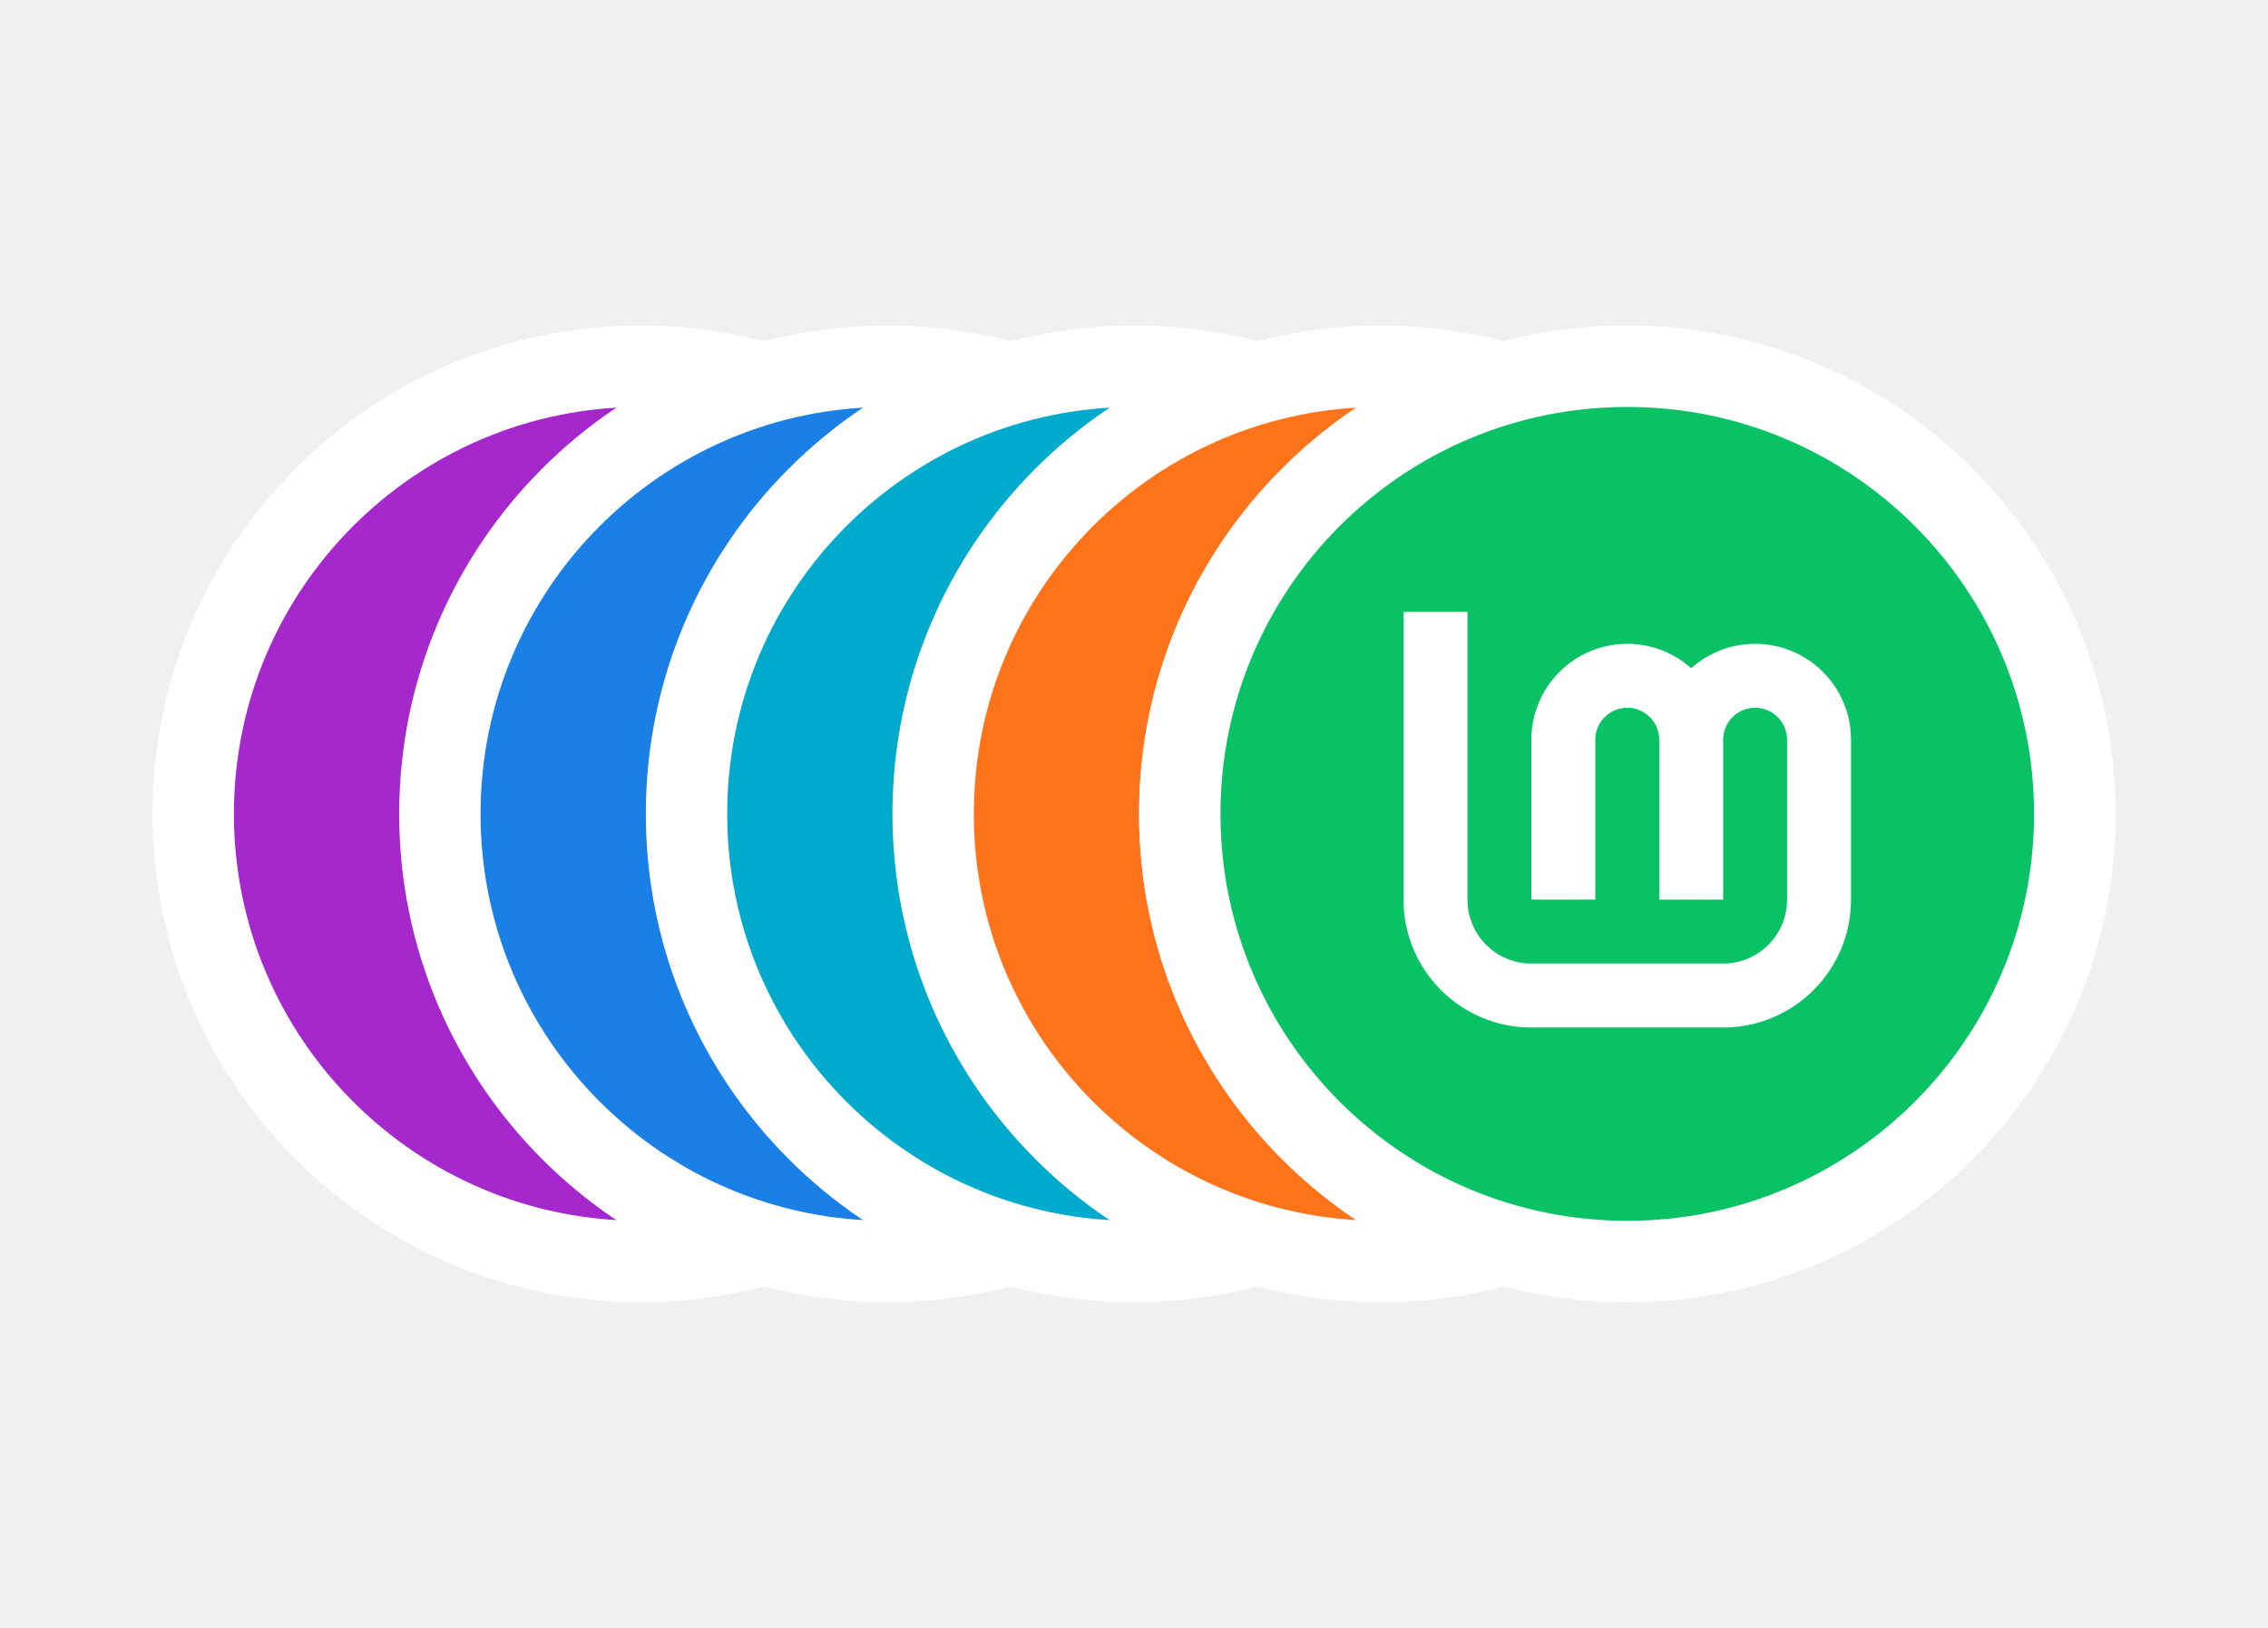
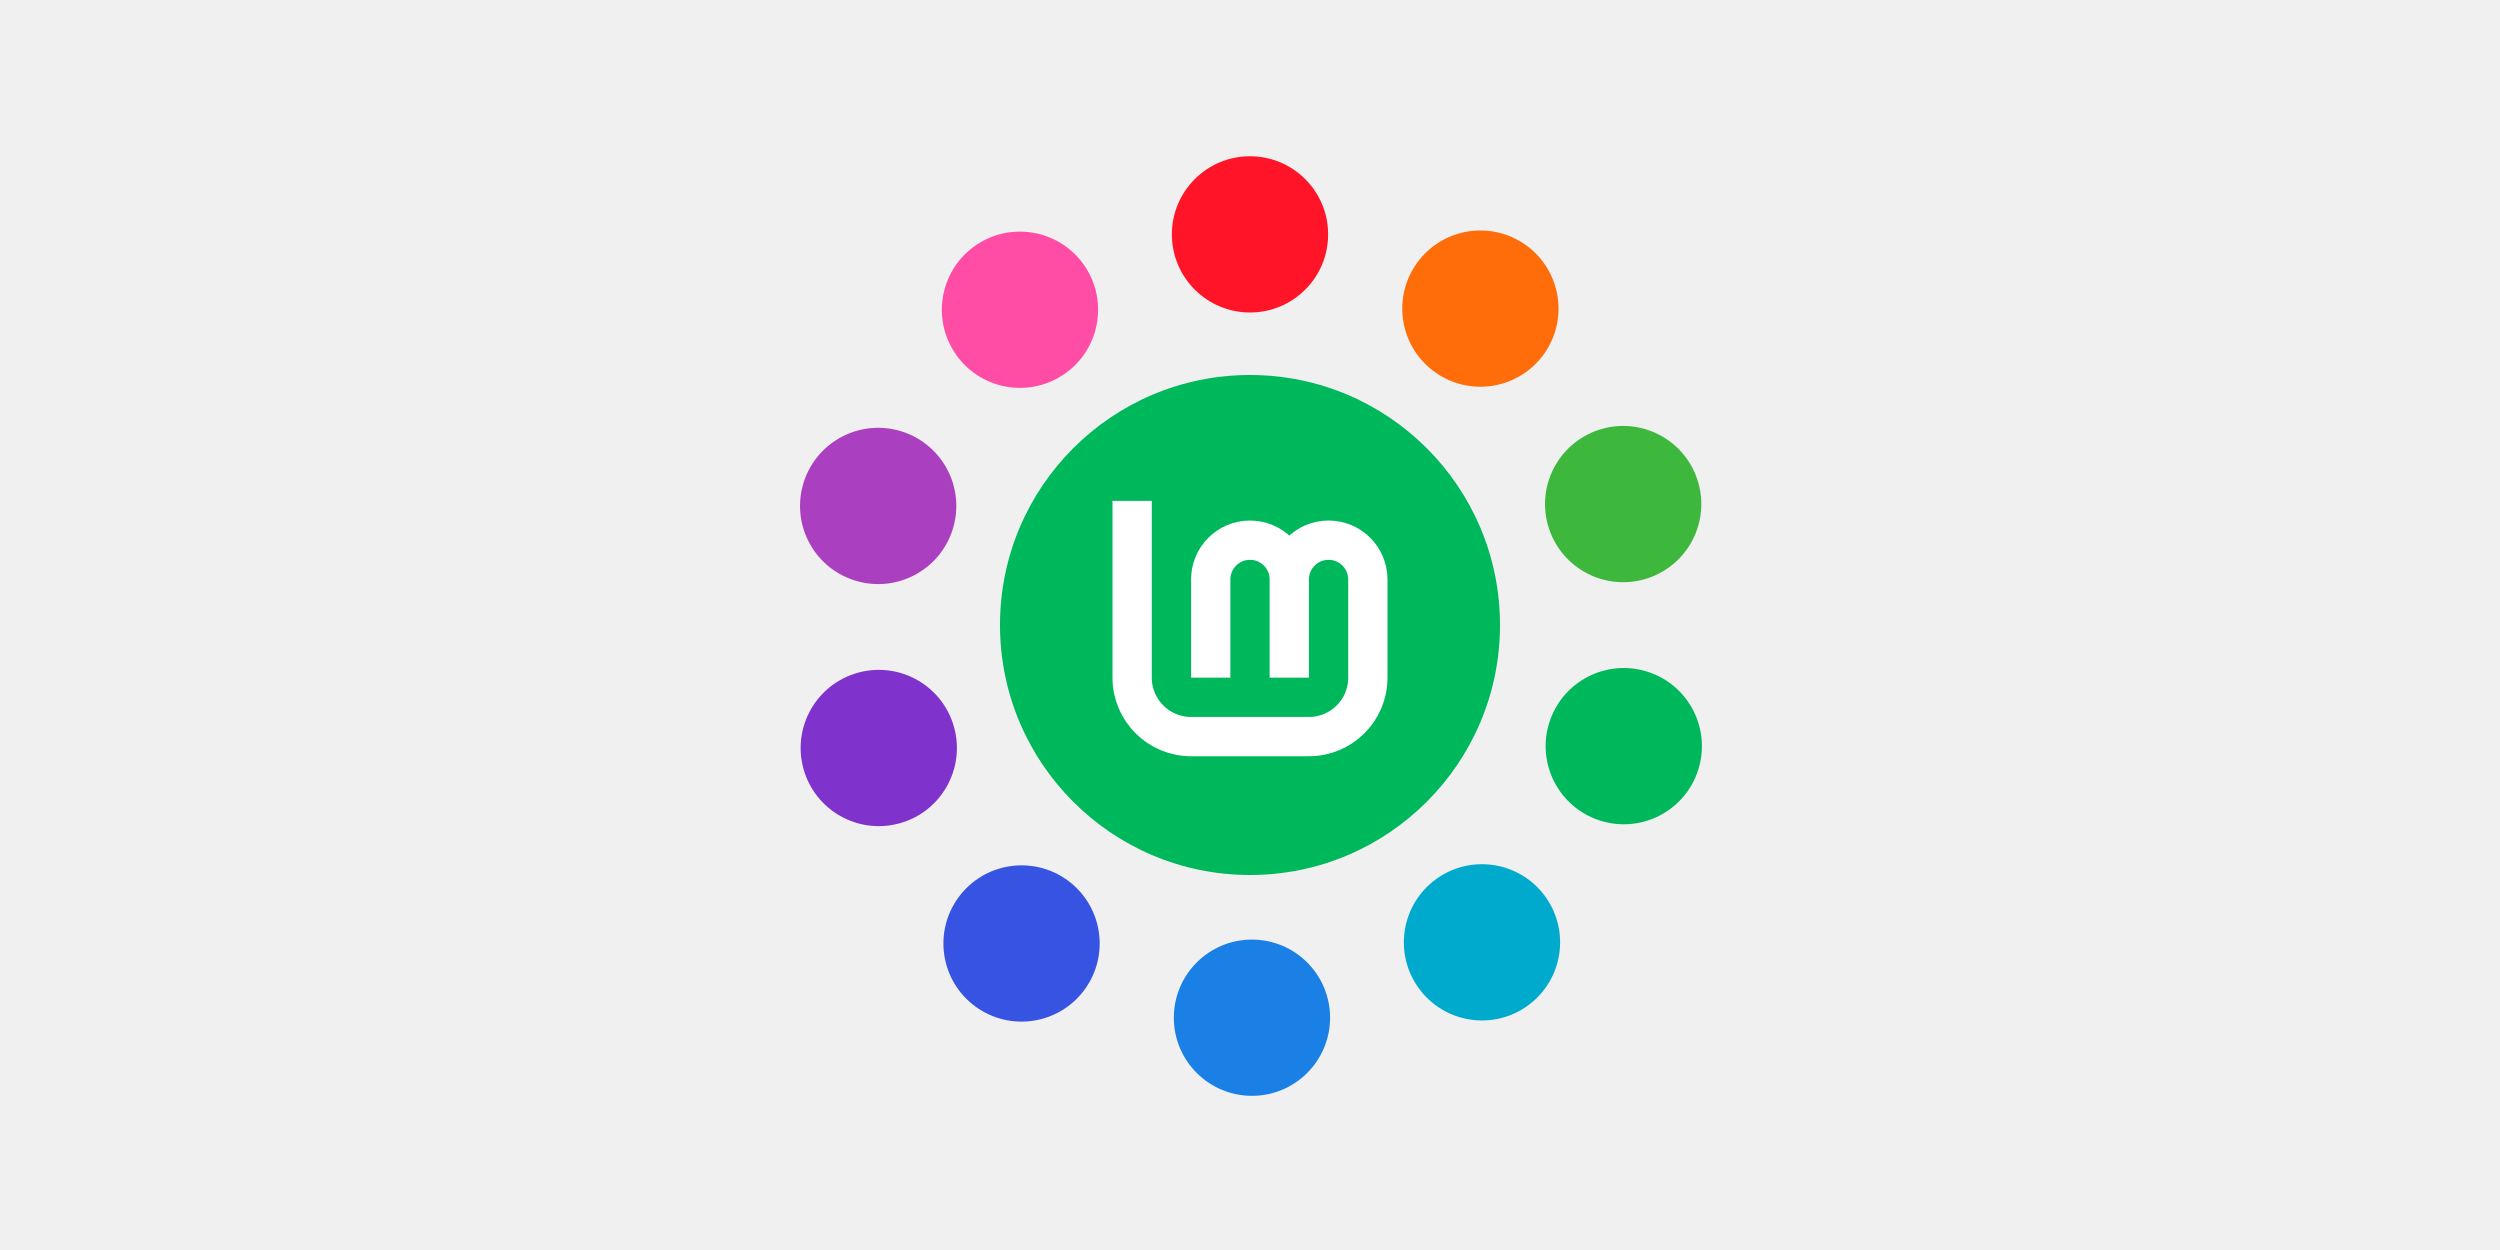
- <svg xmlns="http://www.w3.org/2000/svg" width="892" height="640" viewBox="0 0 892 640" id="svg2" version="1.1">
+ <svg xmlns="http://www.w3.org/2000/svg" width="1280" height="640" viewBox="0 0 1280 640" id="svg2" version="1.1">
  <defs id="defs4" />
  <g transform="translate(0,-1.2e-5)" id="layer2" />
  <g transform="translate(0,-1.2e-5)" id="layer1" />
  <g id="layer3" transform="translate(-16,-32)">
-     <g id="g861">
-       <circle style="fill:#a528cd;fill-opacity:1;stroke:#ffffff;stroke-width:32;stroke-linecap:butt;stroke-linejoin:miter;stroke-miterlimit:4;stroke-dasharray:none;stroke-opacity:1" id="circle873" cx="268" cy="352" r="176" />
-       <circle r="176" cy="352" cx="365" id="circle871" style="fill:#1a80e5;fill-opacity:1;stroke:#ffffff;stroke-width:32;stroke-linecap:butt;stroke-linejoin:miter;stroke-miterlimit:4;stroke-dasharray:none;stroke-opacity:1" />
-       <circle style="fill:#00aacc;fill-opacity:1;stroke:#ffffff;stroke-width:32;stroke-linecap:butt;stroke-linejoin:miter;stroke-miterlimit:4;stroke-dasharray:none;stroke-opacity:1" id="circle865" cx="462" cy="352" r="176" />
-       <circle style="fill:#ff741a;fill-opacity:1;stroke:#ffffff;stroke-width:32;stroke-linecap:butt;stroke-linejoin:miter;stroke-miterlimit:4;stroke-dasharray:none;stroke-opacity:1" id="circle861" cx="559" cy="352" r="176" />
-       <circle r="176" cy="352" cx="656" id="ellipse36" style="fill:#a040bf;fill-opacity:1;stroke:#ffffff;stroke-width:32;stroke-linecap:butt;stroke-linejoin:miter;stroke-miterlimit:4;stroke-dasharray:none;stroke-opacity:1" />
-       <circle style="fill:#ffffff;fill-opacity:1;stroke:#ffffff;stroke-width:32;stroke-linecap:butt;stroke-linejoin:miter;stroke-miterlimit:4;stroke-dasharray:none;stroke-opacity:1" id="circle862" cx="-656" cy="352" r="176" transform="scale(-1,1)" />
-       <g transform="matrix(1.142857,0,0,1.142857,389.7143,-760.4141)" id="g58">
-         <circle cy="973.362" cx="233" id="ellipse4247" style="fill:#0ac266;fill-opacity:1;stroke:none;stroke-width:22.336;stroke-linecap:butt;stroke-linejoin:bevel;stroke-miterlimit:4;stroke-dasharray:none;stroke-opacity:1" r="140" />
-         <path d="m 211,1002.862 v -55 c 0,-12.15 9.85,-22 22,-22 12.15,0 22,9.85 22,22 v 55 m -88,-99 v 99 c 0,18.225 14.775,33 33,33 h 66 c 18.225,0 33,-14.775 33,-33 v -55 c 0,-12.15 -9.85,-22 -22,-22 -12.15,0 -22,9.85 -22,22" style="fill:none;fill-opacity:0.267;stroke:#ffffff;stroke-width:22;stroke-linecap:butt;stroke-linejoin:miter;stroke-miterlimit:4;stroke-dasharray:none;stroke-opacity:1" id="path4249" />
-       </g>
+     <g transform="matrix(0.9142857,0,0,0.9142857,442.9714,-537.9312)" id="g58">
+       <circle cy="973.362" cx="233" id="ellipse4247" style="fill:#00b85c;fill-opacity:1;stroke:none;stroke-width:22.336;stroke-linecap:butt;stroke-linejoin:bevel;stroke-miterlimit:4;stroke-dasharray:none;stroke-opacity:1" r="140" />
+       <path d="m 211,1002.862 v -55 c 0,-12.15 9.85,-22 22,-22 12.15,0 22,9.85 22,22 v 55 m -88,-99 v 99 c 0,18.225 14.775,33 33,33 h 66 c 18.225,0 33,-14.775 33,-33 v -55 c 0,-12.15 -9.85,-22 -22,-22 -12.15,0 -22,9.85 -22,22" style="fill:none;fill-opacity:0.267;stroke:#ffffff;stroke-width:22;stroke-linecap:butt;stroke-linejoin:miter;stroke-miterlimit:4;stroke-dasharray:none;stroke-opacity:1" id="path4249" />
    </g>
+     <circle style="fill:#ff1428;fill-opacity:1;stroke:none;stroke-width:0;stroke-miterlimit:4;stroke-dasharray:none" id="path863" cx="656" cy="152" r="40" />
+     <circle style="fill:#ff6d0a;fill-opacity:1;stroke:none;stroke-width:0;stroke-miterlimit:4;stroke-dasharray:none" id="circle879" cx="737.834" cy="-301.209" r="40" transform="rotate(36)" />
+     <circle style="fill:#3db83d;fill-opacity:1;stroke:none;stroke-width:0;stroke-miterlimit:4;stroke-dasharray:none" id="circle881" cx="537.649" cy="-715.963" r="40" transform="rotate(72)" />
+     <circle style="fill:#00b85c;fill-opacity:1;stroke:none;stroke-width:0;stroke-miterlimit:4;stroke-dasharray:none" id="circle883" cx="131.91" cy="-933.841" r="40" transform="rotate(108)" />
+     <circle style="fill:#00aacc;fill-opacity:1;stroke:none;stroke-width:0;stroke-miterlimit:4;stroke-dasharray:none" id="circle885" cx="-324.406" cy="-871.62" r="40" transform="rotate(144)" />
+     <circle style="fill:#1a80e5;fill-opacity:1;stroke:none;stroke-width:0;stroke-miterlimit:4;stroke-dasharray:none" id="circle887" cx="-657" cy="-553.067" r="40" transform="scale(-1)" />
+     <circle style="fill:#3753e2;fill-opacity:1;stroke:none;stroke-width:0;stroke-miterlimit:4;stroke-dasharray:none" id="circle889" cx="-738.834" cy="-99.858" r="40" transform="rotate(-144)" />
+     <circle style="fill:#8033cc;fill-opacity:1;stroke:none;stroke-width:0;stroke-miterlimit:4;stroke-dasharray:none" id="circle891" cx="-538.649" cy="314.896" r="40" transform="rotate(-108)" />
+     <circle style="fill:#aa40bf;fill-opacity:1;stroke:none;stroke-width:0;stroke-miterlimit:4;stroke-dasharray:none" id="circle893" cx="-132.91" cy="532.774" r="40" transform="rotate(-72)" />
+     <circle style="fill:#ff4da6;fill-opacity:1;stroke:none;stroke-width:0;stroke-miterlimit:4;stroke-dasharray:none" id="circle895" cx="323.406" cy="470.553" r="40" transform="rotate(-36)" />
  </g>
</svg>
